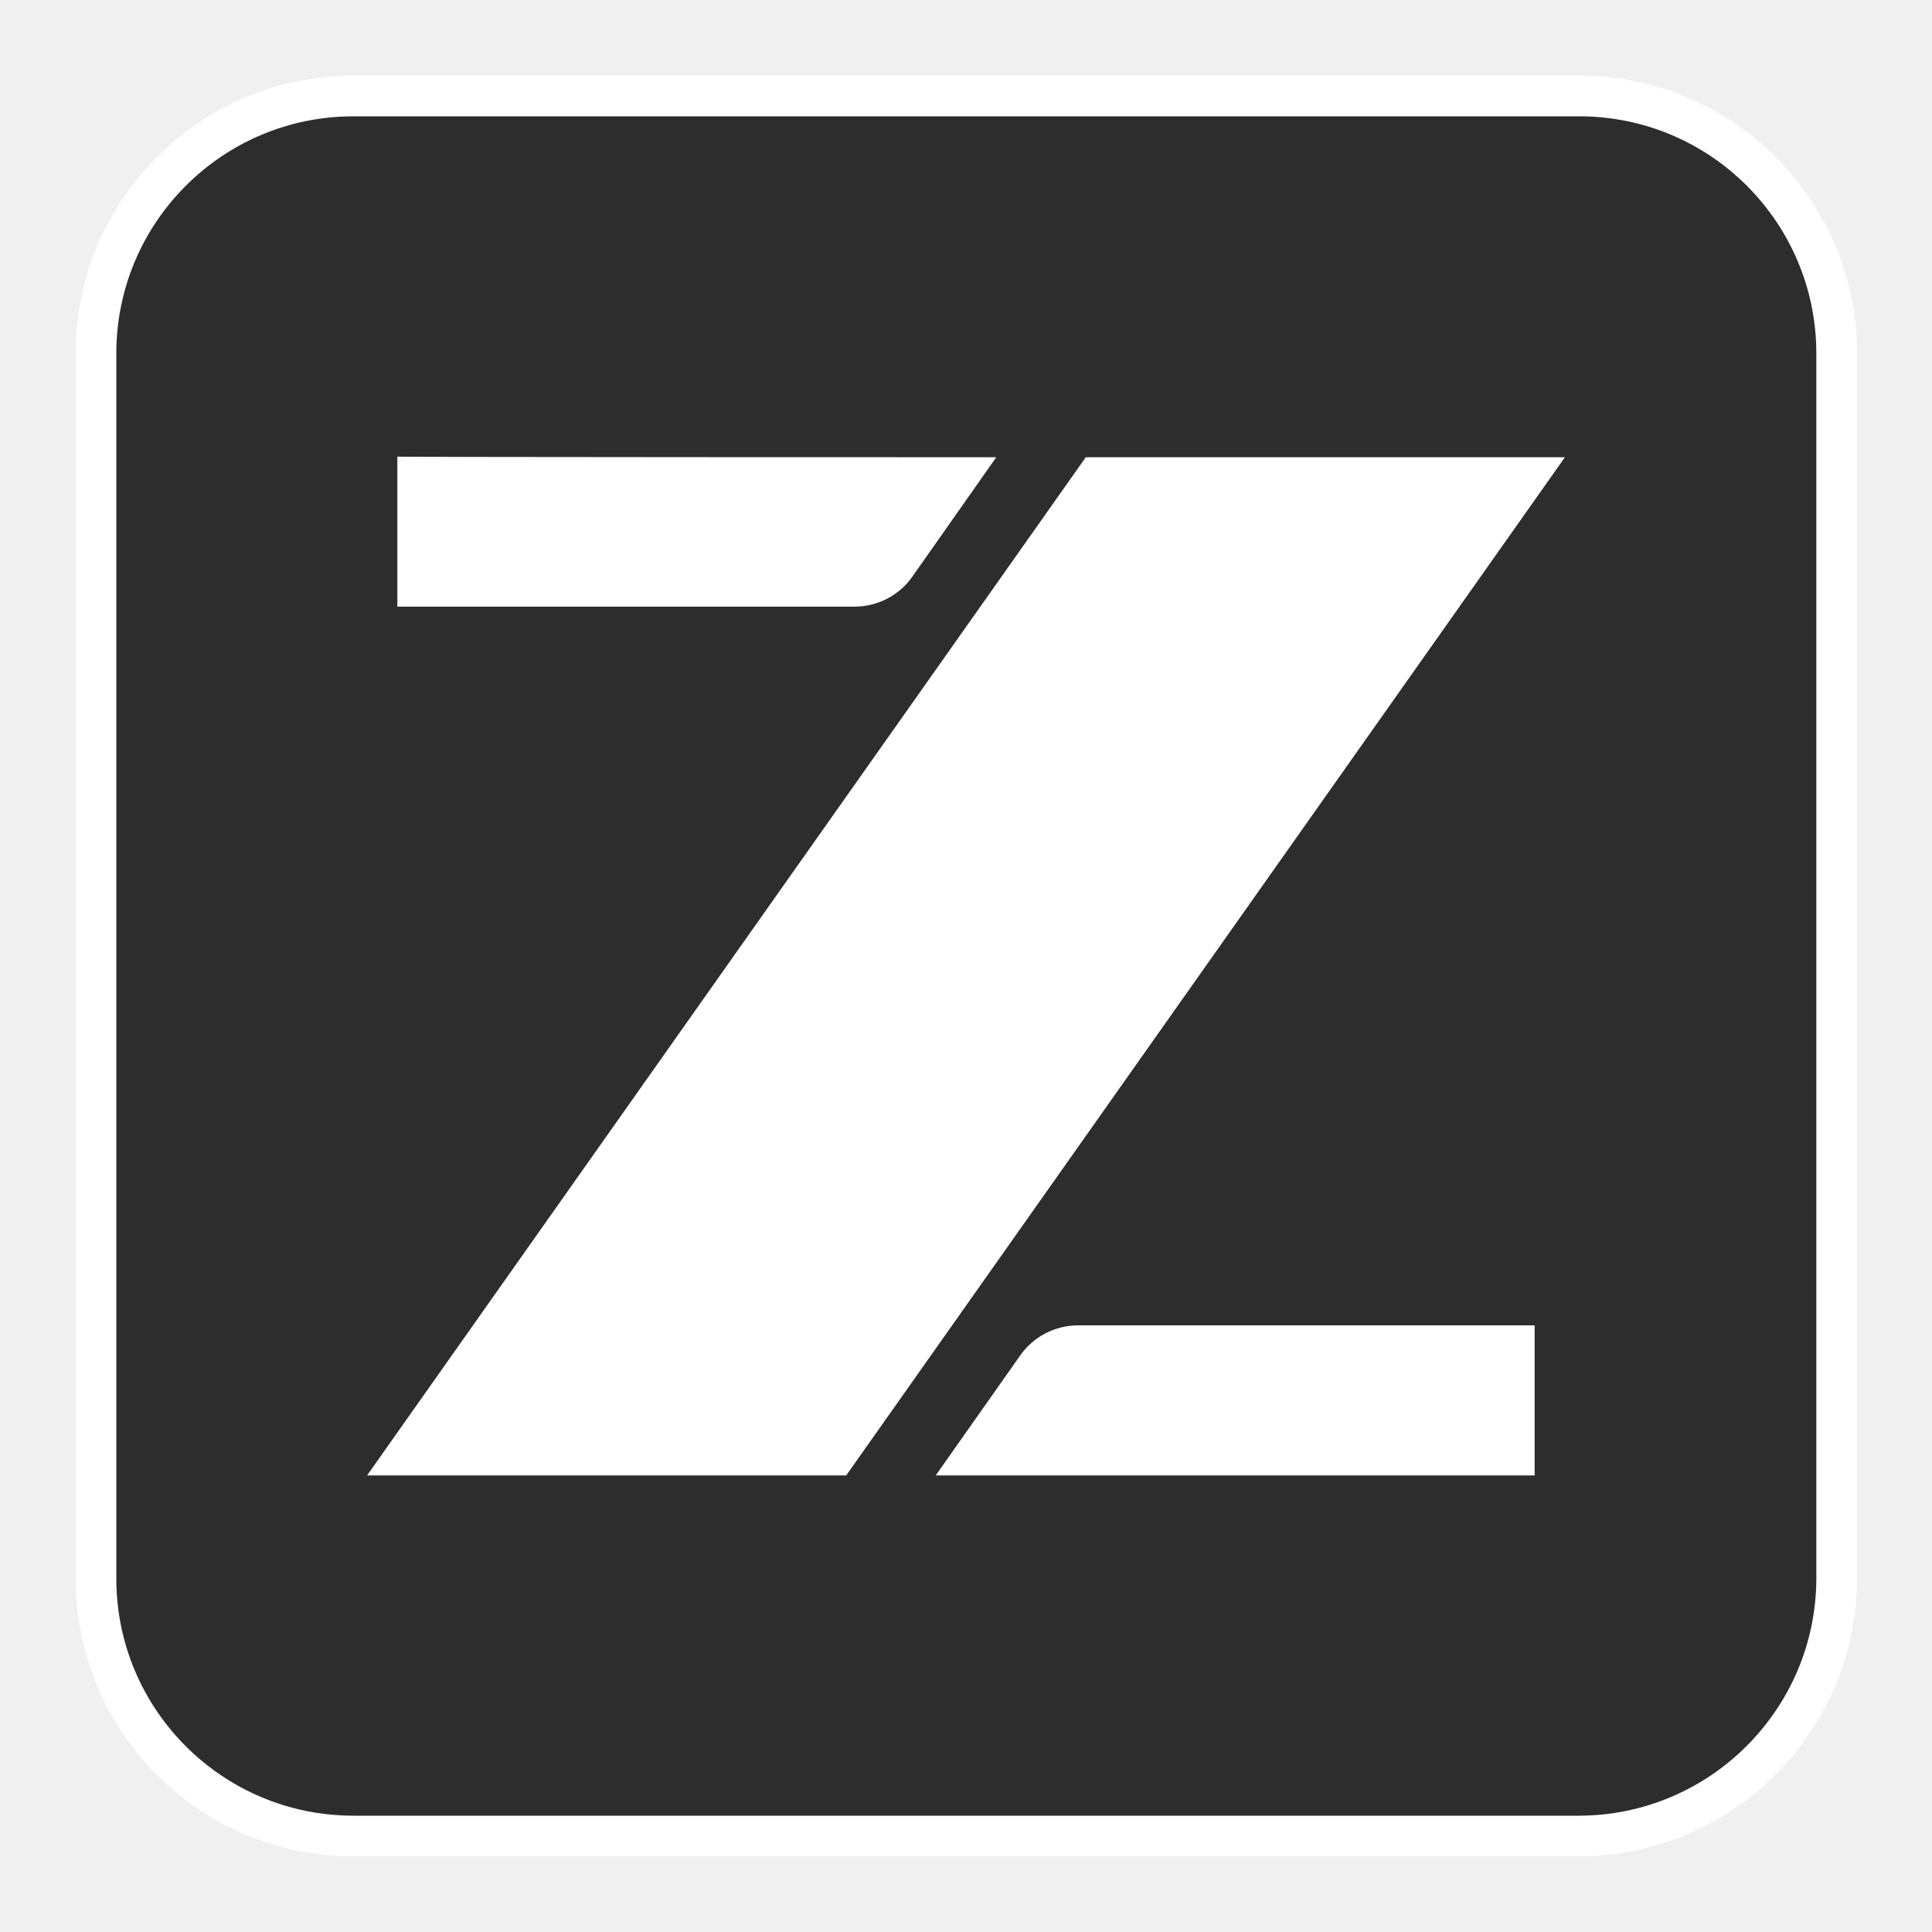
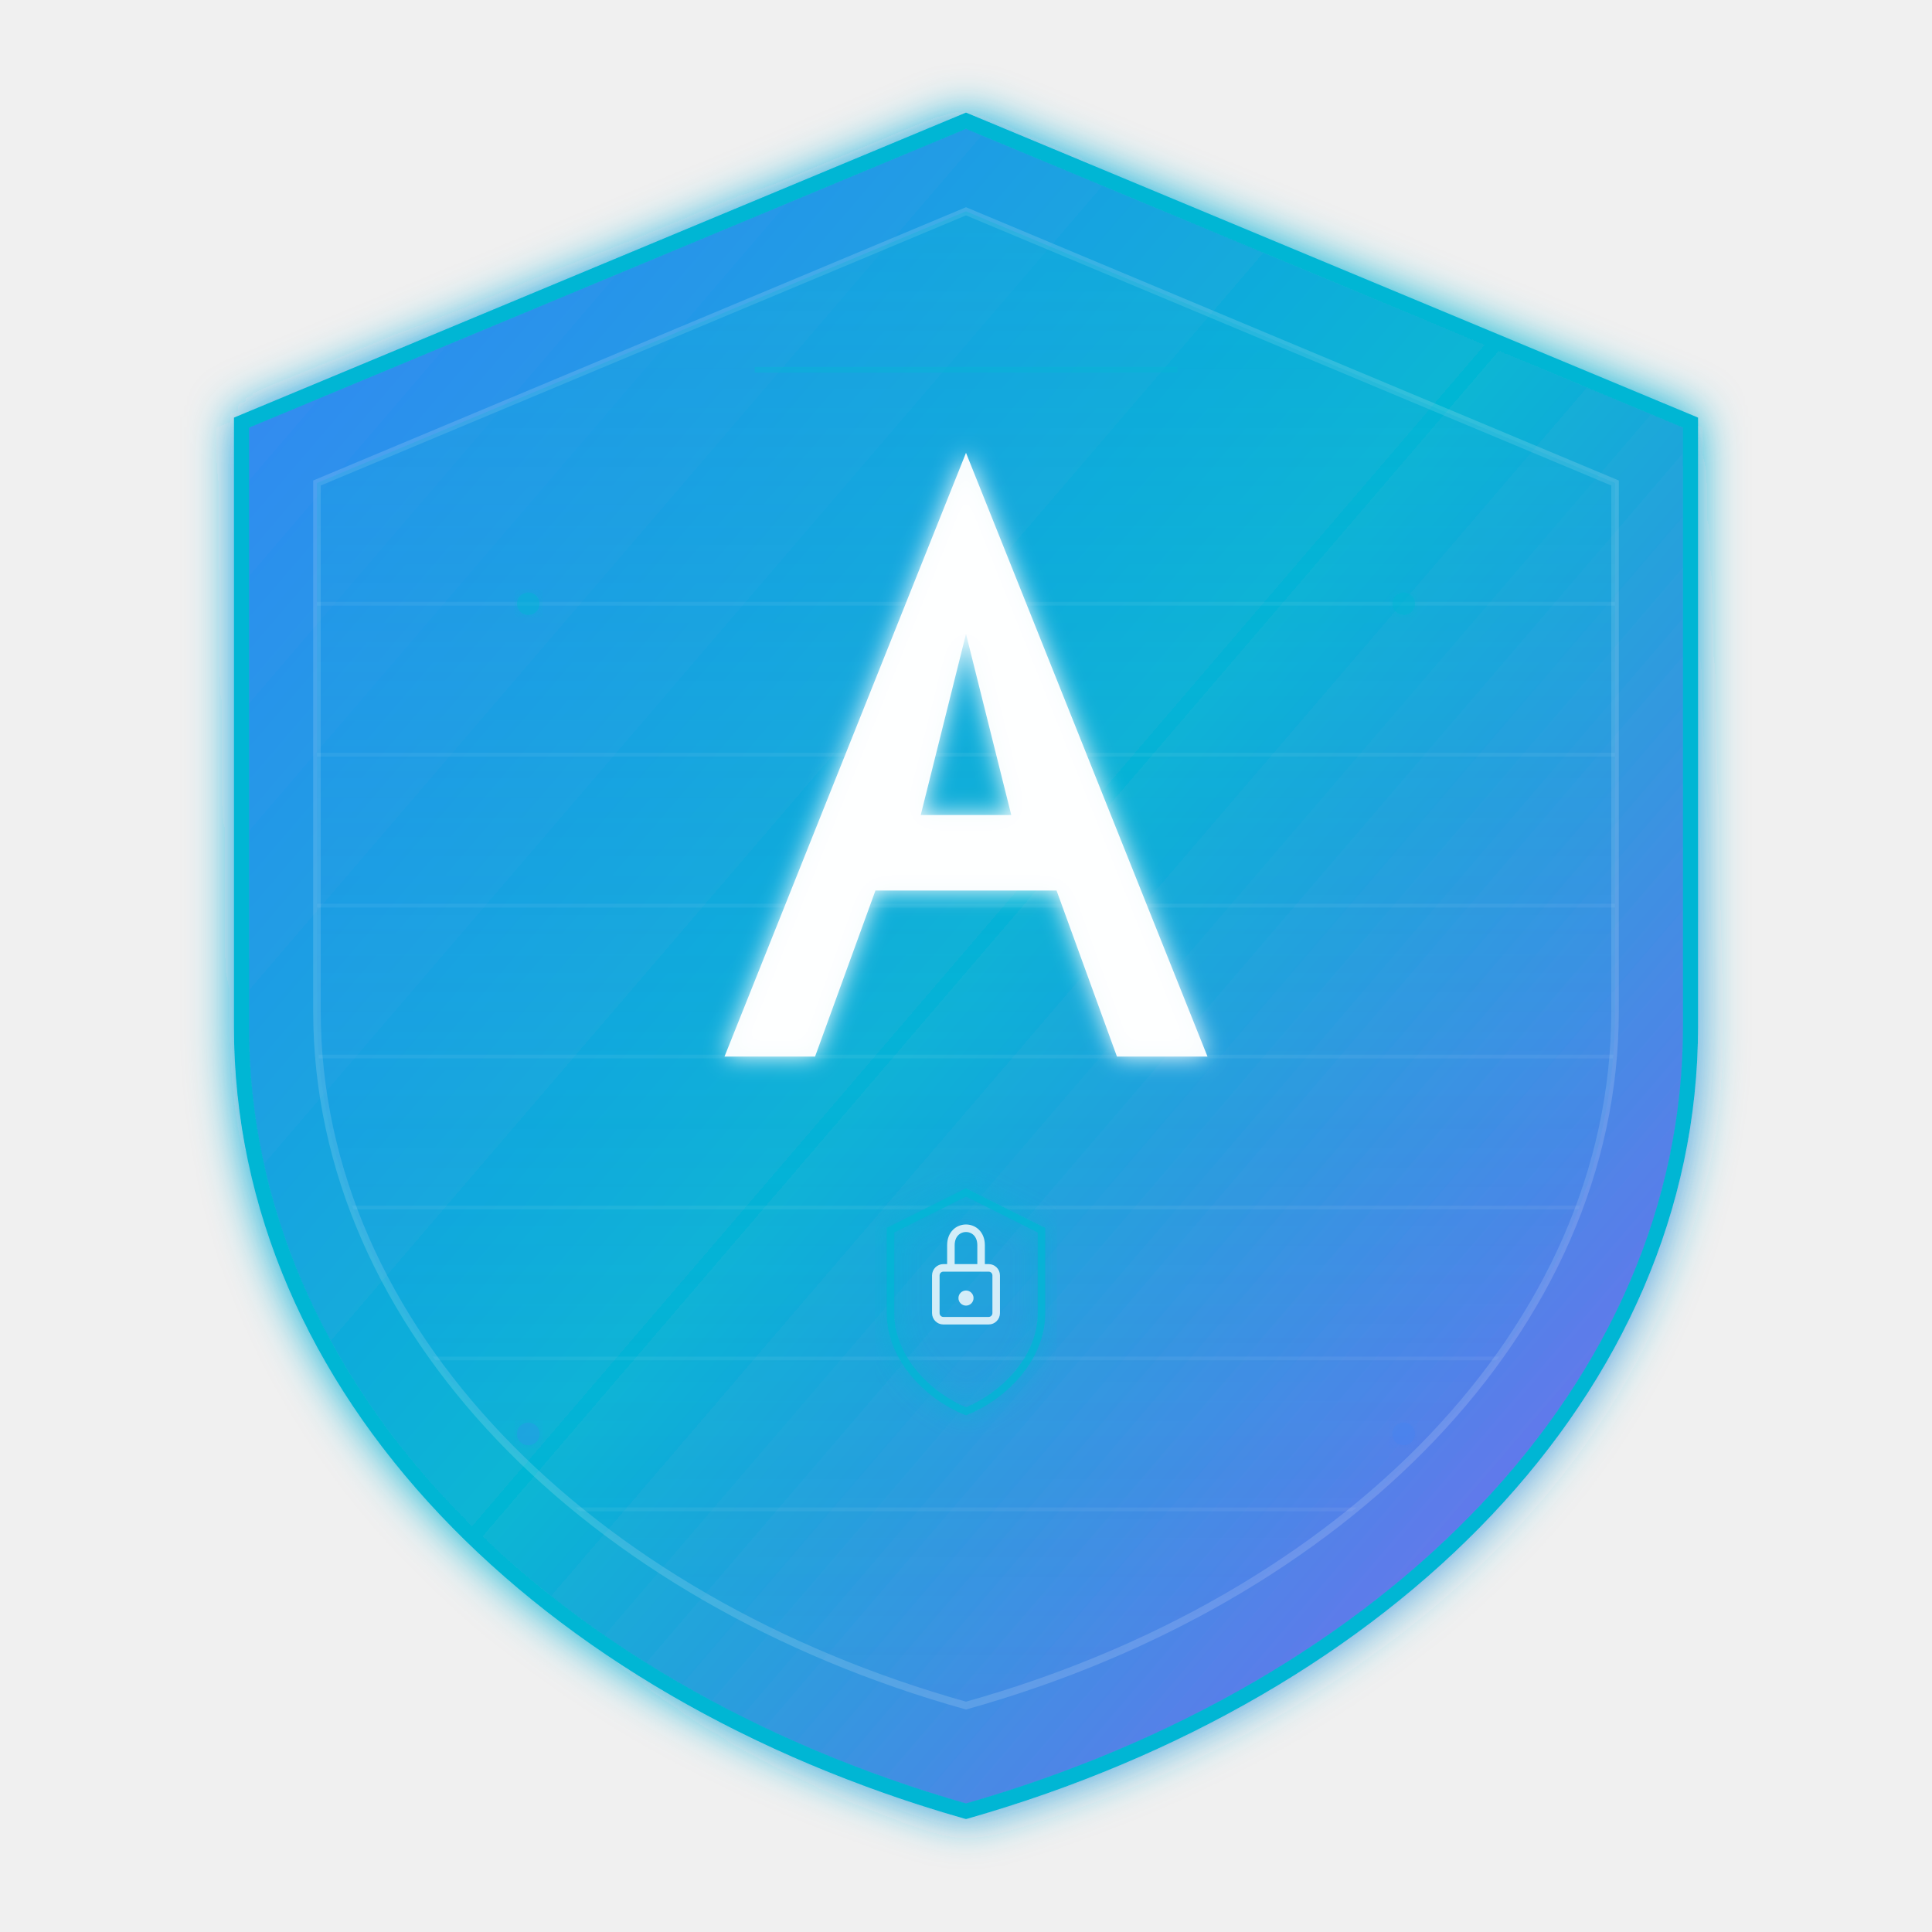
- <svg xmlns="http://www.w3.org/2000/svg" version="1.1" x="0px" y="0px" viewBox="0 0 30 30" style="enable-background:new 0 0 30 30;" xml:space="preserve">
+ <svg xmlns="http://www.w3.org/2000/svg" version="1.1" viewBox="0 0 512 512" xml:space="preserve">
  <defs>
-     <style type="text/css">
-     .st194{fill:#2D2D2D;stroke:#FFFFFF;stroke-width:0.632;stroke-miterlimit:10;}
-     .st23{fill:#FFFFFF;}
- 
-     .z-breathe {
-       animation: breathe 2.5s ease-in-out infinite;
-     }
- 
-     @keyframes breathe {
-       0%, 100% { opacity: 0.7; }
-       50% { opacity: 1; }
-     }
-   </style>
+     <linearGradient id="shieldGrad" x1="0%" y1="0%" x2="100%" y2="100%">
+       <stop offset="0%" style="stop-color:#3b82f6;stop-opacity:1" />
+       <stop offset="50%" style="stop-color:#06b6d4;stop-opacity:1" />
+       <stop offset="100%" style="stop-color:#8b5cf6;stop-opacity:1" />
+     </linearGradient>
+     <linearGradient id="innerGlow" x1="0%" y1="0%" x2="0%" y2="100%">
+       <stop offset="0%" style="stop-color:#06b6d4;stop-opacity:0.3" />
+       <stop offset="100%" style="stop-color:#3b82f6;stop-opacity:0" />
+     </linearGradient>
+     <filter id="glow">
+       <feGaussianBlur stdDeviation="3" result="coloredBlur" />
+       <feMerge>
+         <feMergeNode in="coloredBlur" />
+         <feMergeNode in="SourceGraphic" />
+       </feMerge>
+     </filter>
+     <filter id="softGlow">
+       <feGaussianBlur stdDeviation="6" result="coloredBlur" />
+       <feMerge>
+         <feMergeNode in="coloredBlur" />
+         <feMergeNode in="SourceGraphic" />
+       </feMerge>
+     </filter>
  </defs>
-   <g>
-     <path class="st194" d="M24.51,28.51H5.49c-2.21,0-4-1.79-4-4V5.49c0-2.21,1.79-4,4-4h19.03c2.21,0,4,1.79,4,4v19.03     C28.51,26.72,26.72,28.51,24.51,28.51z" />
-     <g class="z-breathe">
-       <path class="st23" d="M15.47,7.1l-1.3,1.85c-0.2,0.29-0.54,0.47-0.9,0.47h-7.1V7.09C6.16,7.1,15.47,7.1,15.47,7.1z" />
-       <polygon class="st23" points="24.3,7.1 13.14,22.91 5.7,22.91 16.86,7.1" />
-       <path class="st23" d="M14.53,22.91l1.31-1.86c0.2-0.29,0.54-0.47,0.9-0.47h7.09v2.33H14.53z" />
-     </g>
+   <path d="M256 32 L448 112 L448 272 C448 368 368 448 256 480 C144 448 64 368 64 272 L64 112 Z" fill="url(#shieldGrad)" stroke="#06b6d4" stroke-width="4" filter="url(#softGlow)" />
+   <path d="M256 56 L428 128 L428 268 C428 352 356 424 256 452 C156 424 84 352 84 268 L84 128 Z" fill="none" stroke="rgba(255,255,255,0.15)" stroke-width="2" />
+   <path d="M256 56 L428 128 L428 268 C428 352 356 424 256 452 C156 424 84 352 84 268 L84 128 Z" fill="url(#innerGlow)" />
+   <clipPath id="shieldClip">
+     <path d="M256 56 L428 128 L428 268 C428 352 356 424 256 452 C156 424 84 352 84 268 L84 128 Z" />
+   </clipPath>
+   <g clip-path="url(#shieldClip)" opacity="0.06">
+     <line x1="64" y1="160" x2="448" y2="160" stroke="white" stroke-width="1" />
+     <line x1="64" y1="200" x2="448" y2="200" stroke="white" stroke-width="1" />
+     <line x1="64" y1="240" x2="448" y2="240" stroke="white" stroke-width="1" />
+     <line x1="64" y1="280" x2="448" y2="280" stroke="white" stroke-width="1" />
+     <line x1="64" y1="320" x2="448" y2="320" stroke="white" stroke-width="1" />
+     <line x1="64" y1="360" x2="448" y2="360" stroke="white" stroke-width="1" />
+     <line x1="64" y1="400" x2="448" y2="400" stroke="white" stroke-width="1" />
  </g>
+   <g filter="url(#glow)">
+     <path d="M256 120 L320 280 L296 280 L280 236 L232 236 L216 280 L192 280 Z              M244 216 L268 216 L256 168 Z" fill="white" opacity="0.95" />
+   </g>
+   <line x1="220" y1="244" x2="292" y2="244" stroke="#06b6d4" stroke-width="4" filter="url(#glow)" />
+   <g transform="translate(256, 340)" opacity="0.8">
+     <path d="M0 -24 L20 -14 L20 8 C20 20 10 30 0 34 C-10 30 -20 20 -20 8 L-20 -14 Z" fill="none" stroke="#06b6d4" stroke-width="2" filter="url(#glow)" />
+     <rect x="-8" y="-4" width="16" height="14" rx="2" fill="none" stroke="white" stroke-width="2" />
+     <path d="M-4 -4 L-4 -10 C-4 -16 4 -16 4 -10 L4 -4" fill="none" stroke="white" stroke-width="2" />
+     <circle cx="0" cy="4" r="2" fill="white" />
+   </g>
+   <circle cx="140" cy="160" r="3" fill="#06b6d4" opacity="0.5" filter="url(#glow)" />
+   <circle cx="372" cy="160" r="3" fill="#06b6d4" opacity="0.5" filter="url(#glow)" />
+   <circle cx="140" cy="380" r="3" fill="#3b82f6" opacity="0.3" filter="url(#glow)" />
+   <circle cx="372" cy="380" r="3" fill="#3b82f6" opacity="0.3" filter="url(#glow)" />
+   <line x1="200" y1="98" x2="312" y2="98" stroke="rgba(6,182,212,0.4)" stroke-width="1.5" />
</svg>
